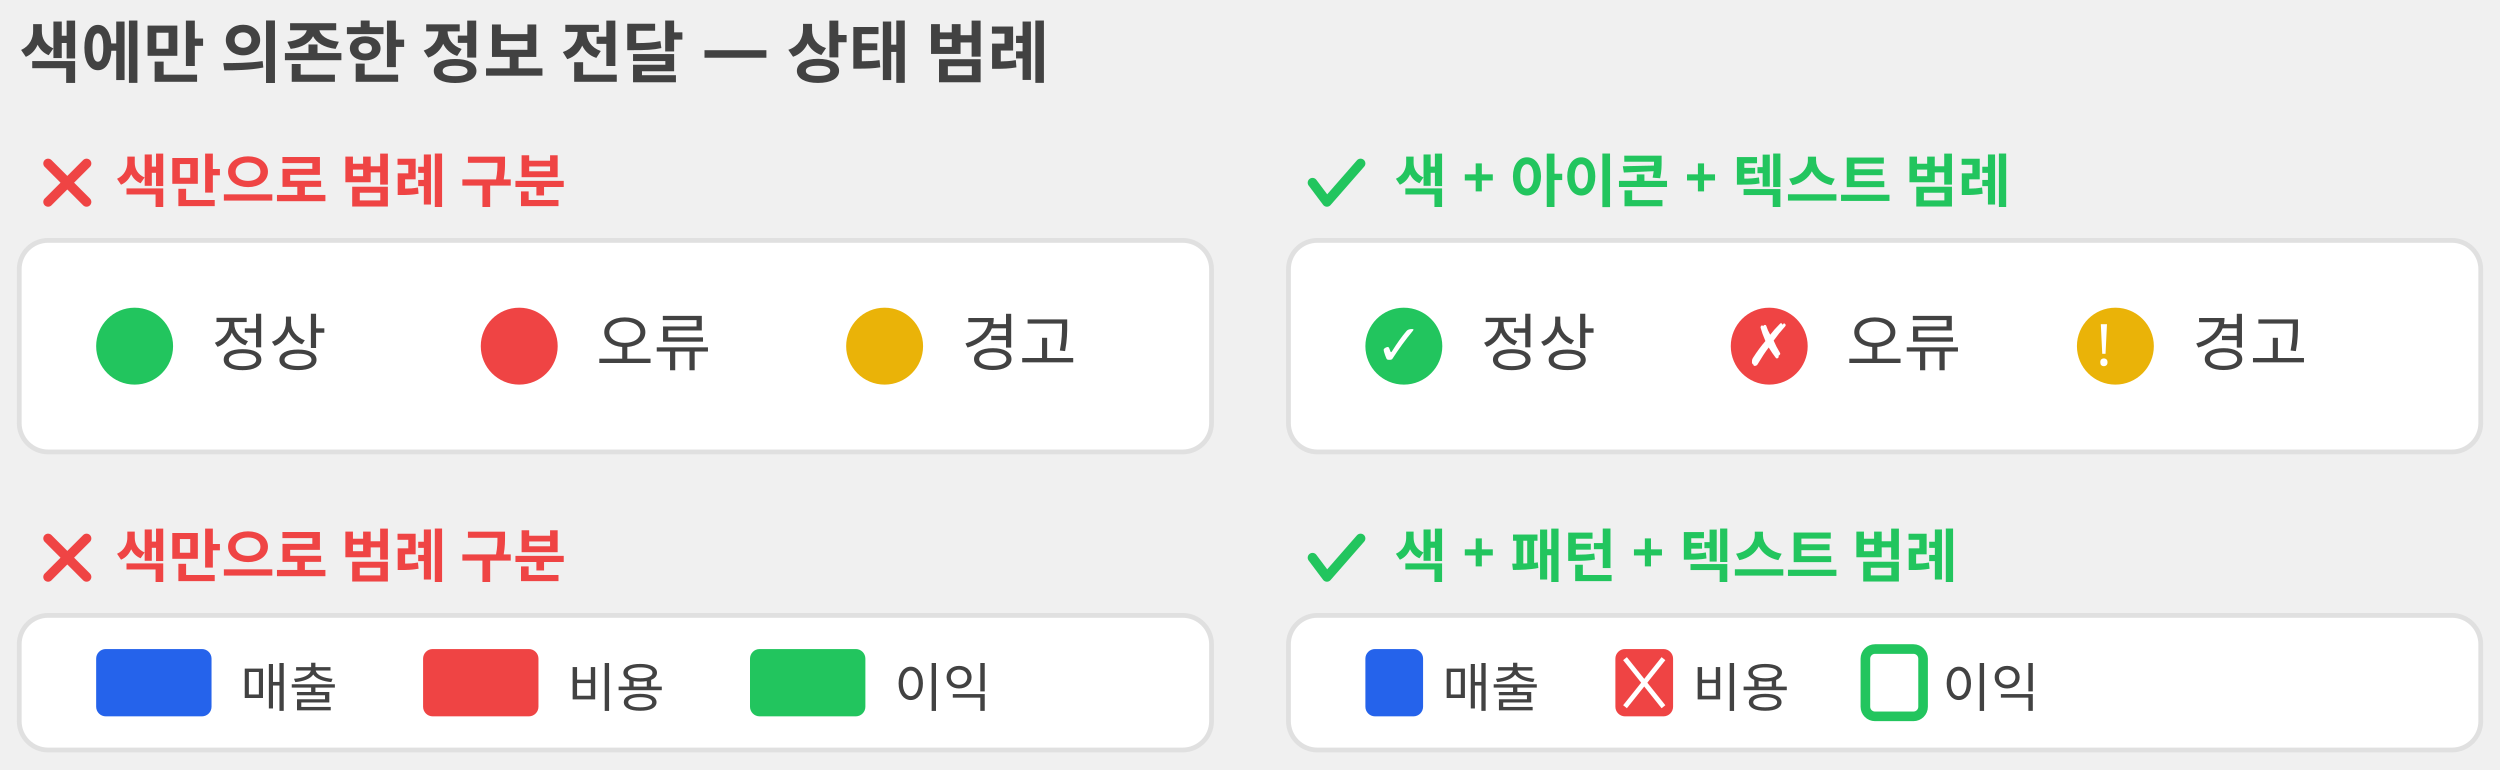
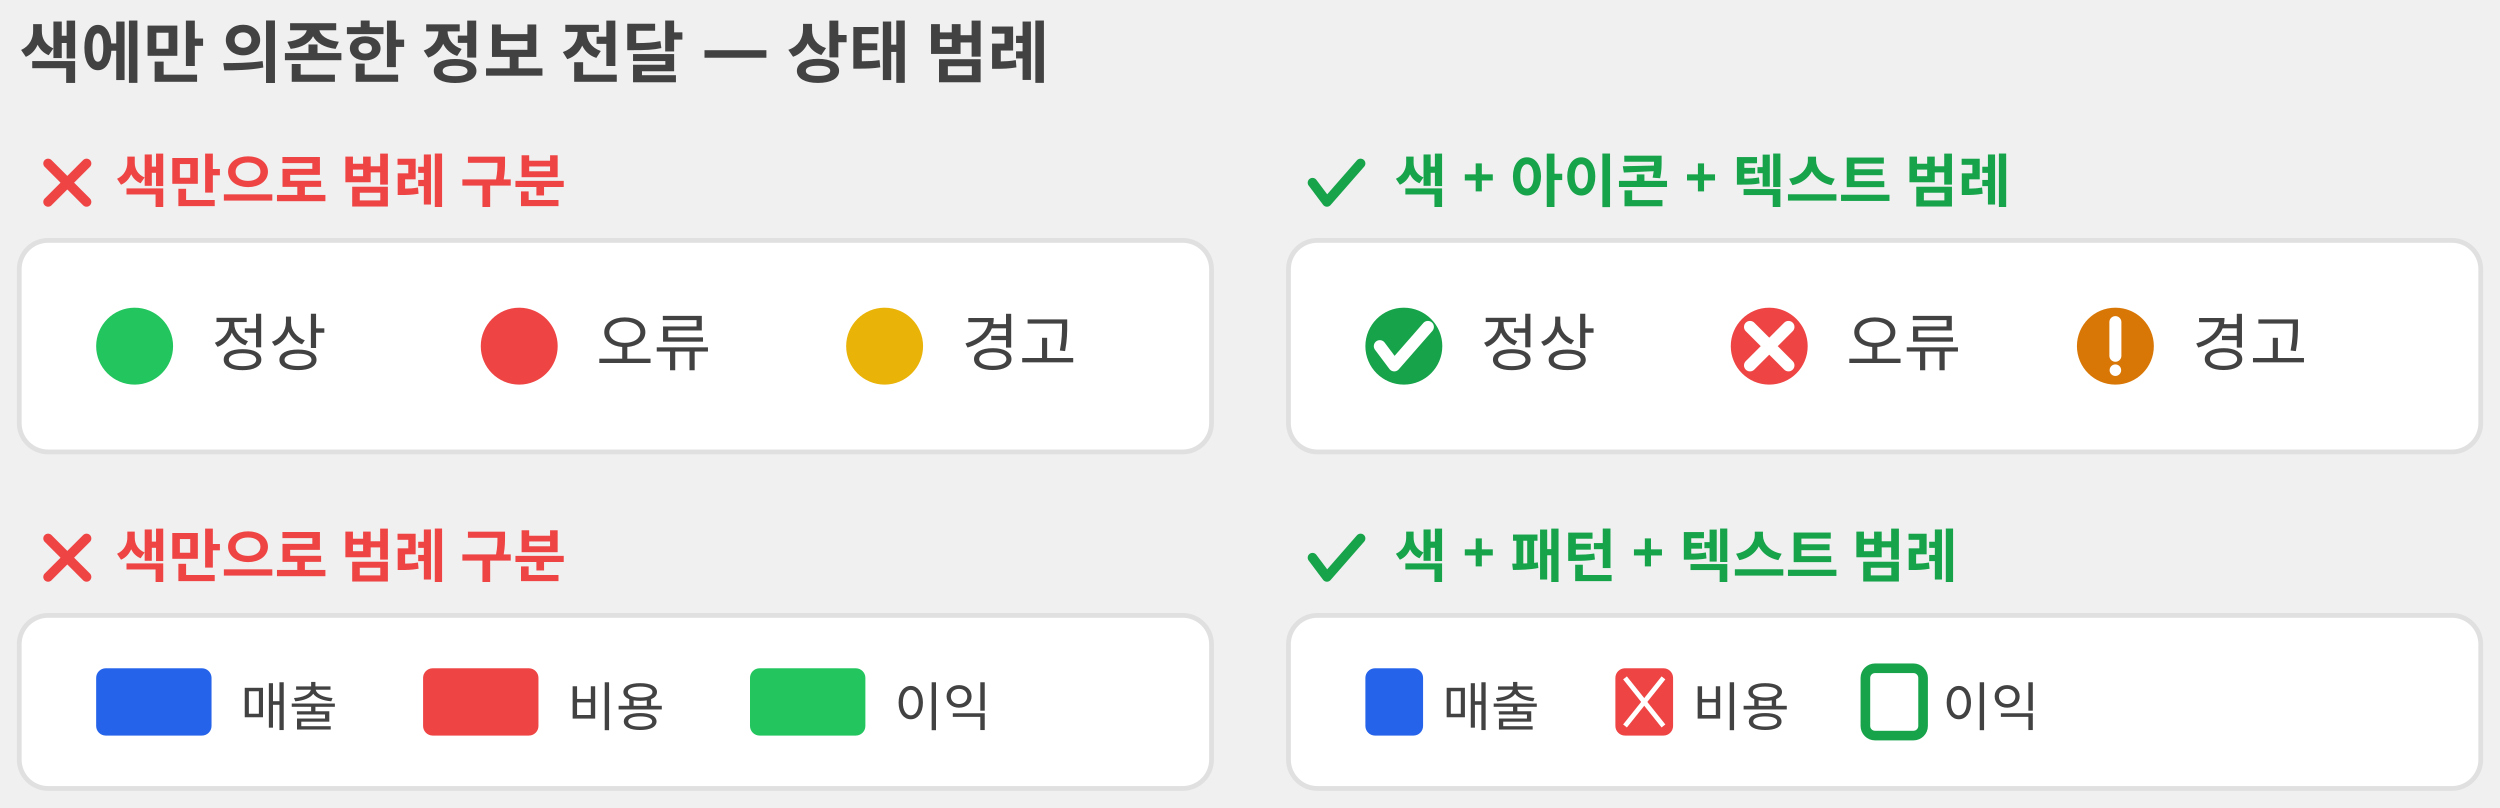
- <svg xmlns="http://www.w3.org/2000/svg" width="520" height="160">
+ <svg xmlns="http://www.w3.org/2000/svg" width="520" height="168">
  <text x="4" y="16" font-family="Noto Sans KR, sans-serif" font-size="14" font-weight="700" fill="#424242">색에만 의존한 정보 전달 — 상태 범례</text>
  <path d="M10,34 L18,42 M18,34 L10,42" stroke="#EF4444" stroke-width="2" stroke-linecap="round" />
  <text x="24" y="42" font-family="Noto Sans KR, sans-serif" font-size="12" font-weight="600" fill="#EF4444">색만으로 범례 구분</text>
  <rect x="4" y="50" width="248" height="44" rx="6" fill="#fff" stroke="#E0E0E0" />
  <circle cx="28" cy="72" r="8" fill="#22C55E" />
  <text x="44" y="76" font-family="Noto Sans KR, sans-serif" font-size="13" fill="#424242">정상</text>
  <circle cx="108" cy="72" r="8" fill="#EF4444" />
  <text x="124" y="76" font-family="Noto Sans KR, sans-serif" font-size="13" fill="#424242">오류</text>
  <circle cx="184" cy="72" r="8" fill="#EAB308" />
  <text x="200" y="76" font-family="Noto Sans KR, sans-serif" font-size="13" fill="#424242">경고</text>
-   <path d="M273,38 L276,42 L283,34" stroke="#22C55E" stroke-width="2" stroke-linecap="round" stroke-linejoin="round" fill="none" />
-   <text x="290" y="42" font-family="Noto Sans KR, sans-serif" font-size="12" font-weight="600" fill="#22C55E">색 + 아이콘 + 텍스트 범례</text>
+   <path d="M273,38 L276,42 L283,34" stroke="#16A34A" stroke-width="2" stroke-linecap="round" stroke-linejoin="round" fill="none" />
+   <text x="290" y="42" font-family="Noto Sans KR, sans-serif" font-size="12" font-weight="600" fill="#16A34A">색 + 아이콘 + 텍스트 범례</text>
  <rect x="268" y="50" width="248" height="44" rx="6" fill="#fff" stroke="#E0E0E0" />
-   <circle cx="292" cy="72" r="8" fill="#22C55E" />
-   <text x="286" y="76" font-family="Noto Sans KR, sans-serif" font-size="12" fill="#fff">✓</text>
+   <circle cx="292" cy="72" r="8" fill="#16A34A" />
+   <path d="M287,72 L290,76 L297,68" stroke="#fff" stroke-width="2.5" stroke-linecap="round" stroke-linejoin="round" fill="none" />
  <text x="308" y="76" font-family="Noto Sans KR, sans-serif" font-size="13" fill="#424242">정상</text>
  <circle cx="368" cy="72" r="8" fill="#EF4444" />
-   <text x="363" y="76" font-family="Noto Sans KR, sans-serif" font-size="12" fill="#fff">✗</text>
+   <path d="M364,68 L372,76 M372,68 L364,76" stroke="#fff" stroke-width="2.5" stroke-linecap="round" />
  <text x="384" y="76" font-family="Noto Sans KR, sans-serif" font-size="13" fill="#424242">오류</text>
-   <circle cx="440" cy="72" r="8" fill="#EAB308" />
-   <text x="436" y="76" font-family="Noto Sans KR, sans-serif" font-size="12" fill="#fff">!</text>
+   <circle cx="440" cy="72" r="8" fill="#D97706" />
+   <line x1="440" y1="67" x2="440" y2="74" stroke="#fff" stroke-width="2.5" stroke-linecap="round" />
+   <circle cx="440" cy="77" r="1.2" fill="#fff" />
  <text x="456" y="76" font-family="Noto Sans KR, sans-serif" font-size="13" fill="#424242">경고</text>
  <path d="M10,112 L18,120 M18,112 L10,120" stroke="#EF4444" stroke-width="2" stroke-linecap="round" />
  <text x="24" y="120" font-family="Noto Sans KR, sans-serif" font-size="12" font-weight="600" fill="#EF4444">색만으로 범례 구분</text>
-   <rect x="4" y="128" width="248" height="28" rx="6" fill="#fff" stroke="#E0E0E0" />
-   <rect x="20" y="135" width="24" height="14" rx="2" fill="#2563EB" />
-   <text x="50" y="147" font-family="Noto Sans KR, sans-serif" font-size="11" fill="#424242">매출</text>
-   <rect x="88" y="135" width="24" height="14" rx="2" fill="#EF4444" />
-   <text x="118" y="147" font-family="Noto Sans KR, sans-serif" font-size="11" fill="#424242">비용</text>
-   <rect x="156" y="135" width="24" height="14" rx="2" fill="#22C55E" />
-   <text x="186" y="147" font-family="Noto Sans KR, sans-serif" font-size="11" fill="#424242">이익</text>
-   <path d="M273,116 L276,120 L283,112" stroke="#22C55E" stroke-width="2" stroke-linecap="round" stroke-linejoin="round" fill="none" />
-   <text x="290" y="120" font-family="Noto Sans KR, sans-serif" font-size="12" font-weight="600" fill="#22C55E">색 + 패턴 + 텍스트 범례</text>
-   <rect x="268" y="128" width="248" height="28" rx="6" fill="#fff" stroke="#E0E0E0" />
-   <rect x="284" y="135" width="12" height="14" rx="2" fill="#2563EB" />
-   <text x="300" y="147" font-family="Noto Sans KR, sans-serif" font-size="11" fill="#424242">매출</text>
-   <rect x="336" y="135" width="12" height="14" rx="2" fill="#EF4444" />
-   <line x1="338" y1="137" x2="346" y2="147" stroke="#fff" stroke-width="1" />
-   <line x1="338" y1="147" x2="346" y2="137" stroke="#fff" stroke-width="1" />
-   <text x="352" y="147" font-family="Noto Sans KR, sans-serif" font-size="11" fill="#424242">비용</text>
-   <rect x="388" y="135" width="12" height="14" rx="2" fill="none" stroke="#22C55E" stroke-width="2" />
-   <text x="404" y="147" font-family="Noto Sans KR, sans-serif" font-size="11" fill="#424242">이익</text>
+   <rect x="4" y="128" width="248" height="36" rx="6" fill="#fff" stroke="#E0E0E0" />
+   <rect x="20" y="139" width="24" height="14" rx="2" fill="#2563EB" />
+   <text x="50" y="151" font-family="Noto Sans KR, sans-serif" font-size="11" fill="#424242">매출</text>
+   <rect x="88" y="139" width="24" height="14" rx="2" fill="#EF4444" />
+   <text x="118" y="151" font-family="Noto Sans KR, sans-serif" font-size="11" fill="#424242">비용</text>
+   <rect x="156" y="139" width="24" height="14" rx="2" fill="#22C55E" />
+   <text x="186" y="151" font-family="Noto Sans KR, sans-serif" font-size="11" fill="#424242">이익</text>
+   <path d="M273,116 L276,120 L283,112" stroke="#16A34A" stroke-width="2" stroke-linecap="round" stroke-linejoin="round" fill="none" />
+   <text x="290" y="120" font-family="Noto Sans KR, sans-serif" font-size="12" font-weight="600" fill="#16A34A">색 + 패턴 + 텍스트 범례</text>
+   <rect x="268" y="128" width="248" height="36" rx="6" fill="#fff" stroke="#E0E0E0" />
+   <rect x="284" y="139" width="12" height="14" rx="2" fill="#2563EB" />
+   <text x="300" y="151" font-family="Noto Sans KR, sans-serif" font-size="11" fill="#424242">매출</text>
+   <rect x="336" y="139" width="12" height="14" rx="2" fill="#EF4444" />
+   <line x1="338" y1="141" x2="346" y2="151" stroke="#fff" stroke-width="1" />
+   <line x1="338" y1="151" x2="346" y2="141" stroke="#fff" stroke-width="1" />
+   <text x="352" y="151" font-family="Noto Sans KR, sans-serif" font-size="11" fill="#424242">비용</text>
+   <rect x="388" y="139" width="12" height="14" rx="2" fill="none" stroke="#16A34A" stroke-width="2" />
+   <text x="404" y="151" font-family="Noto Sans KR, sans-serif" font-size="11" fill="#424242">이익</text>
</svg>
